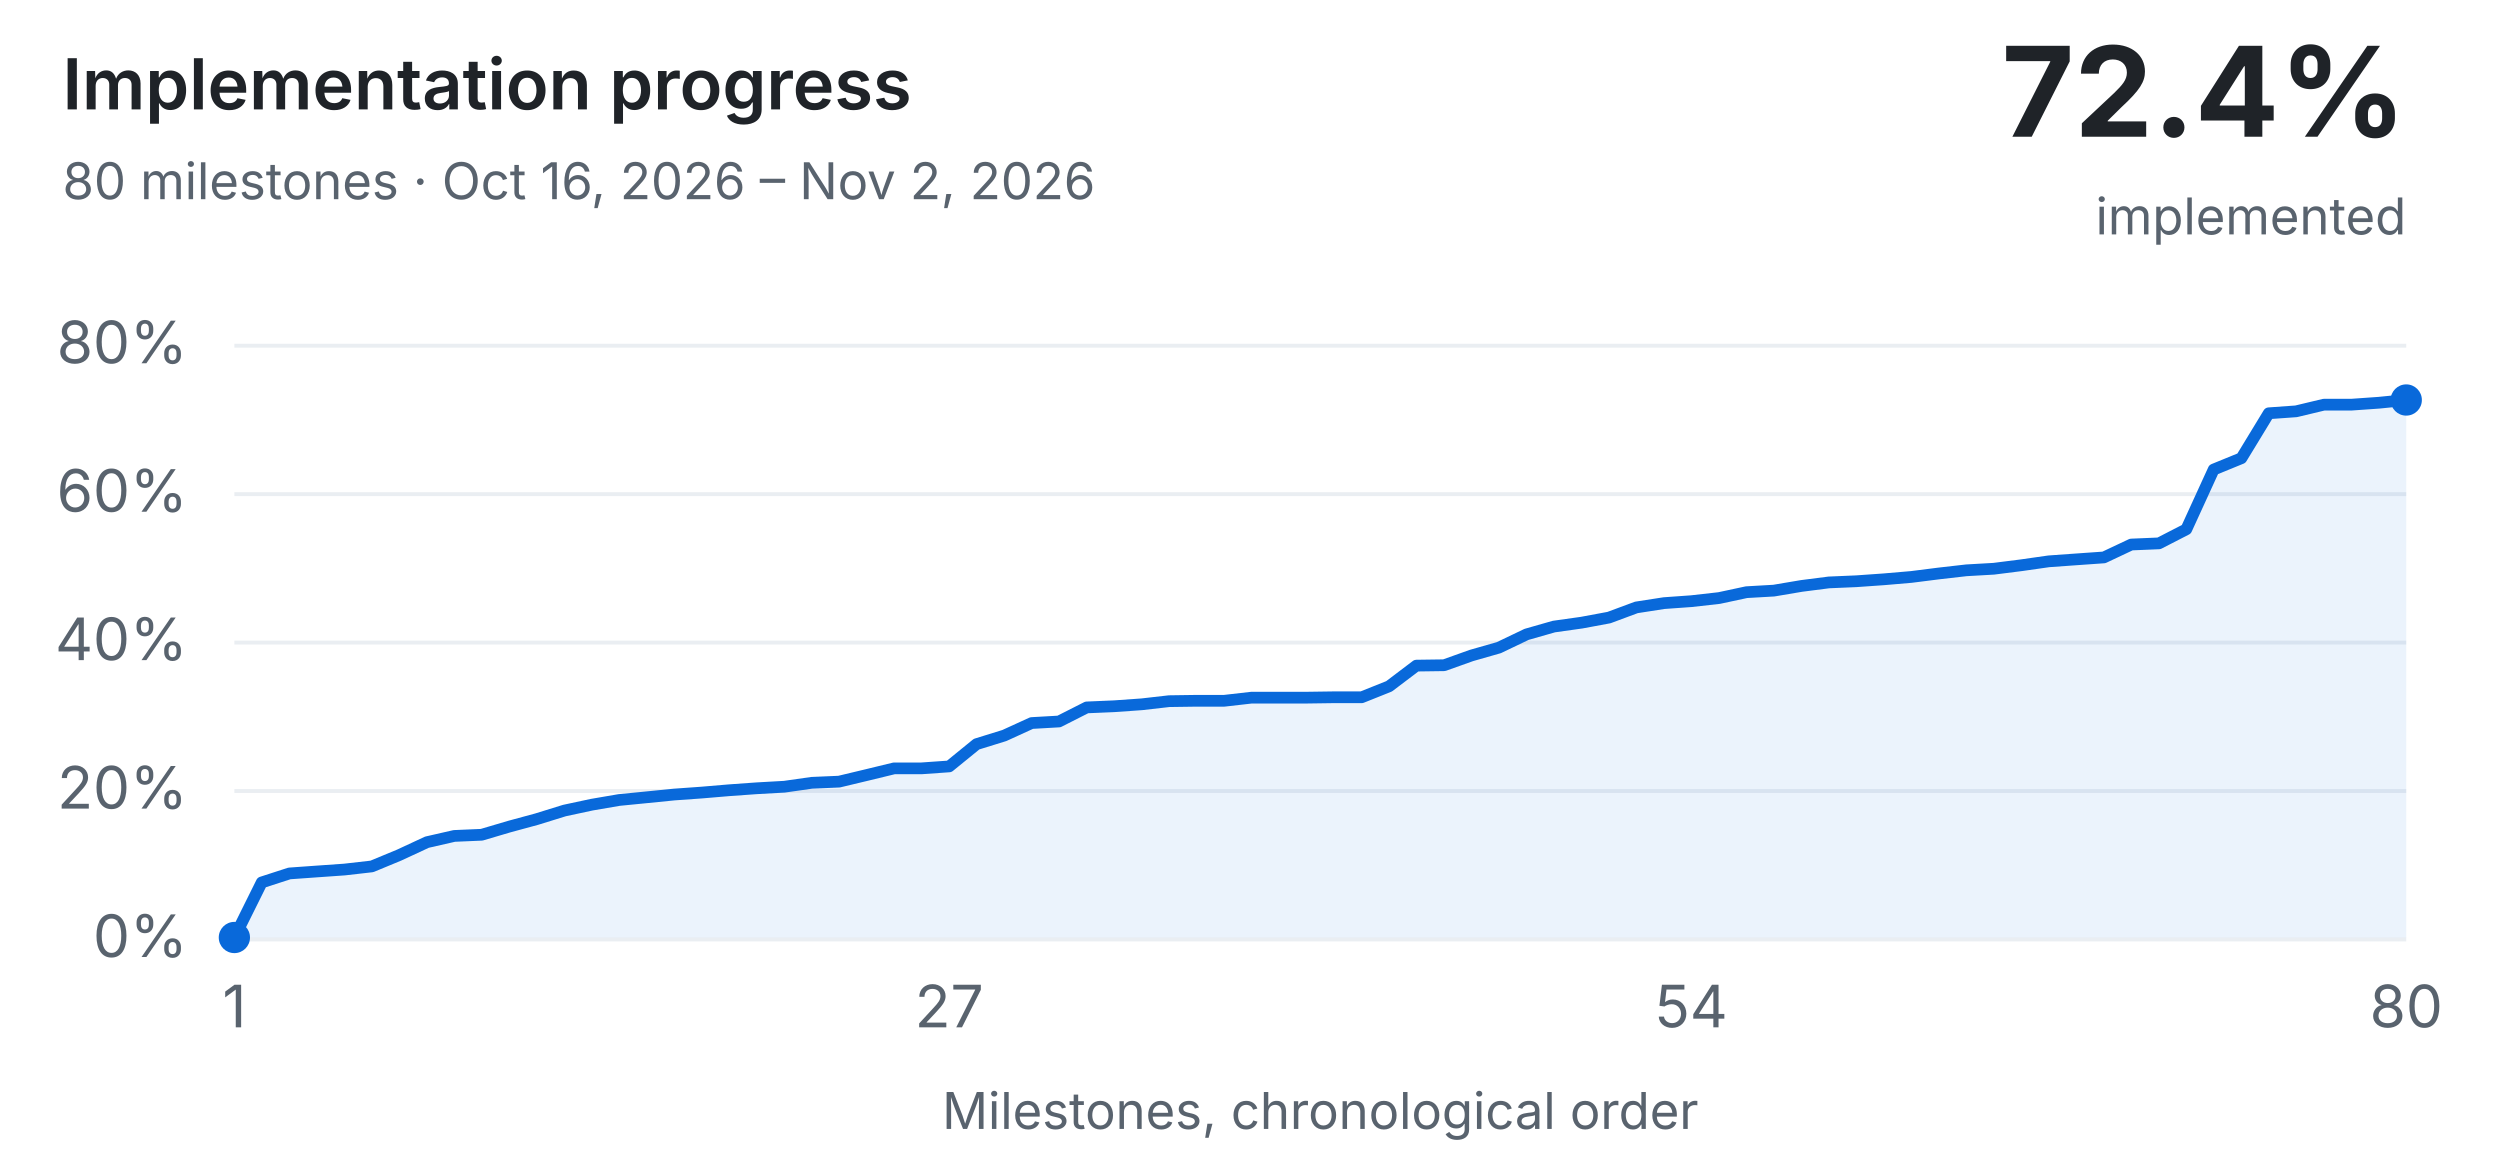
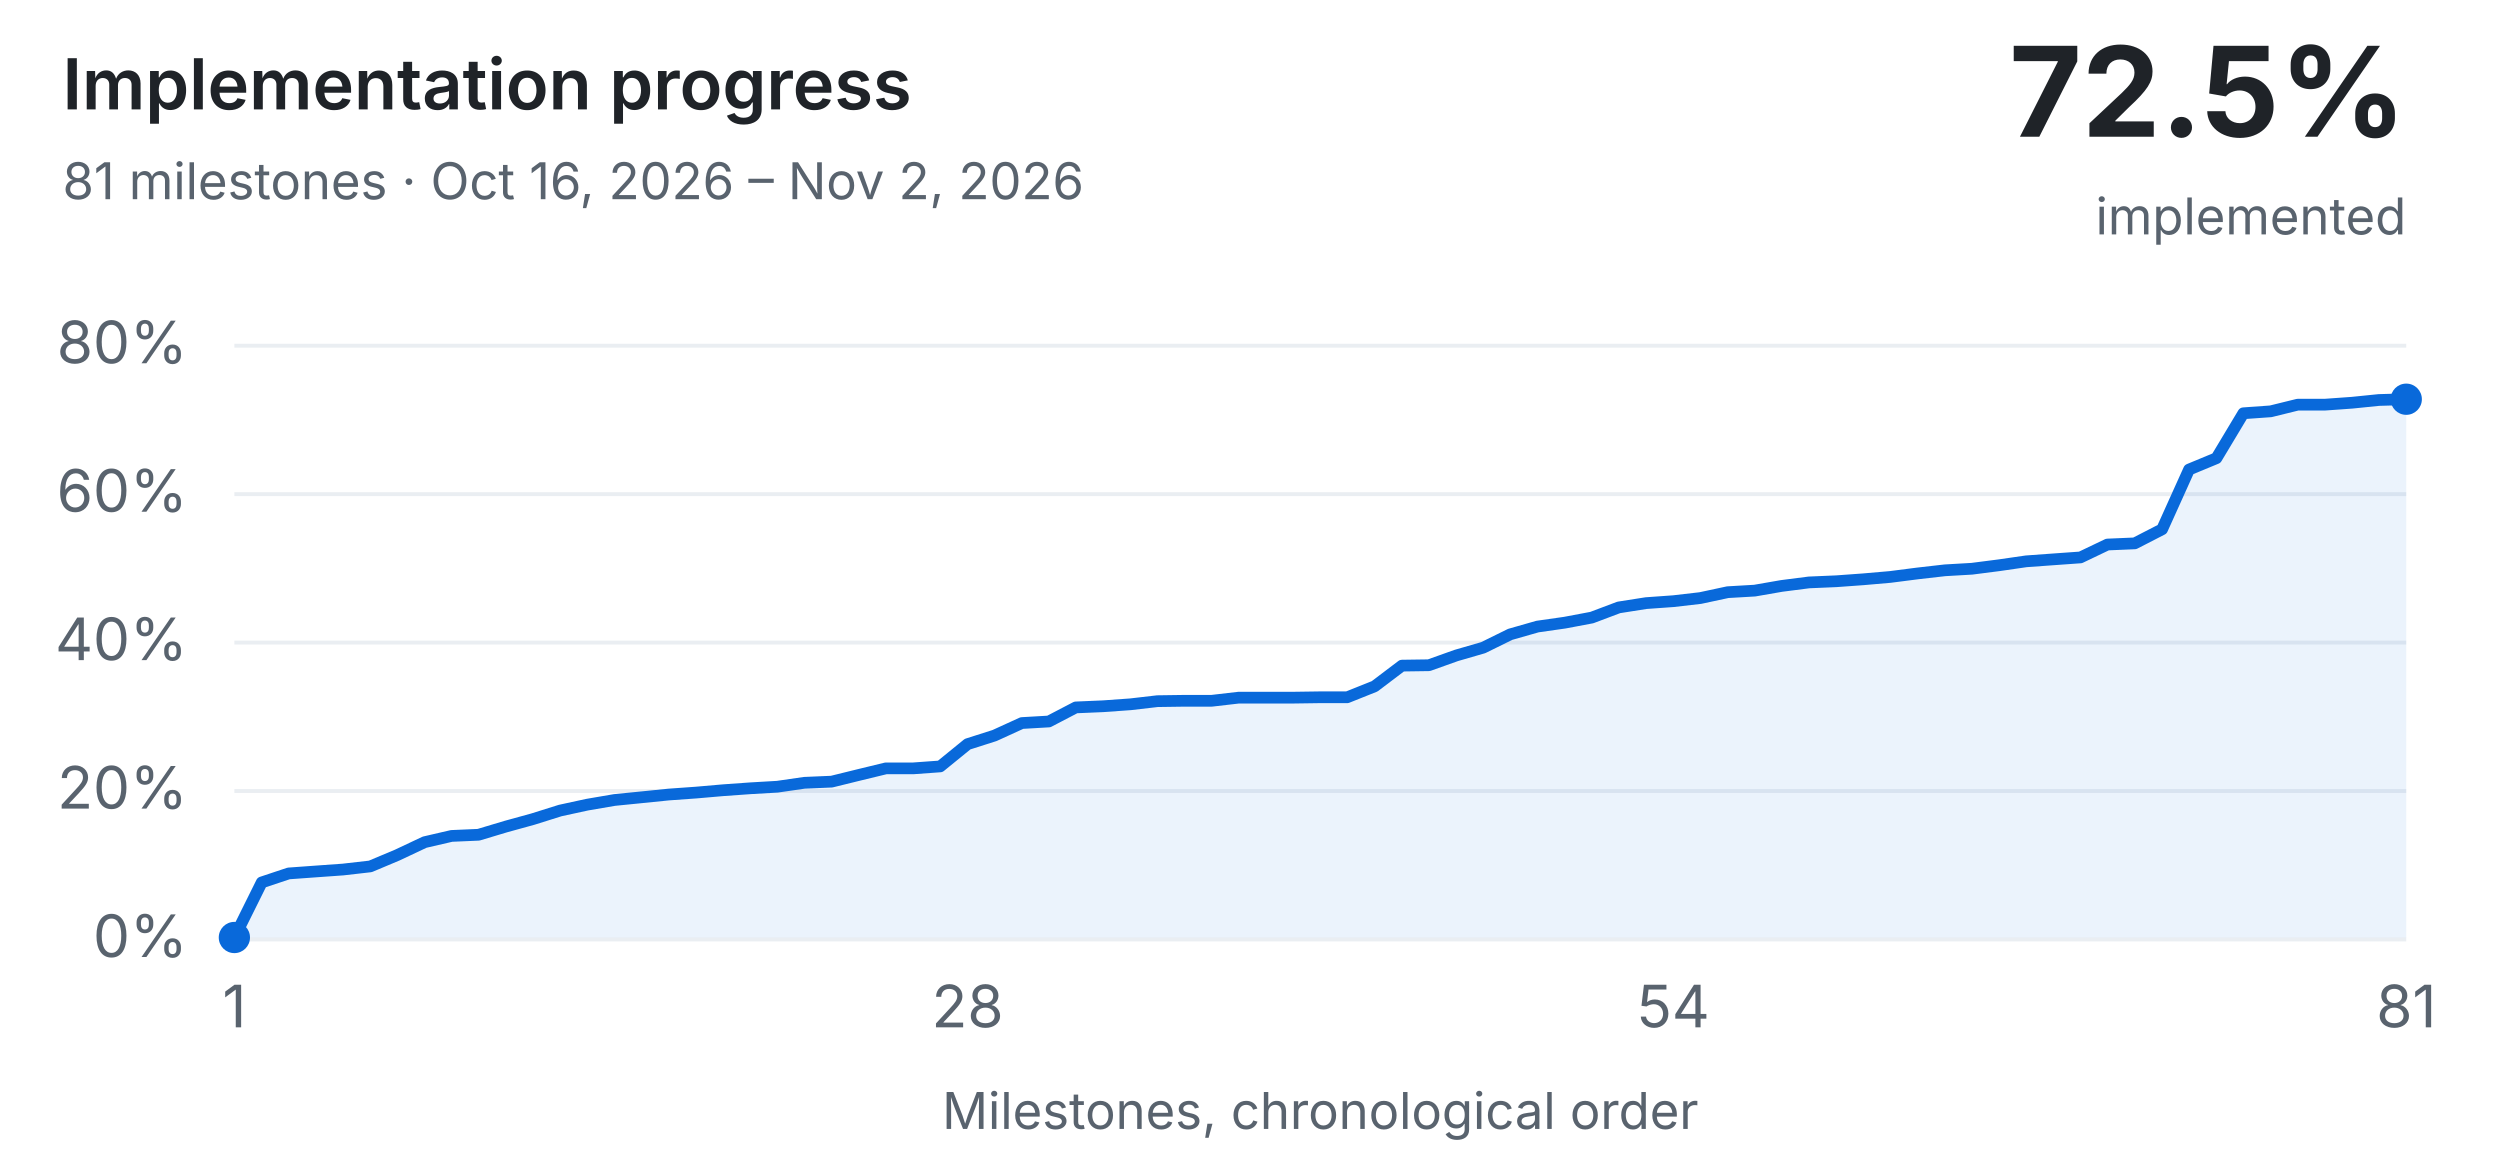
<svg xmlns="http://www.w3.org/2000/svg" width="640" height="300" viewBox="0 0 640 300" role="img" aria-labelledby="history-title history-description">
  <style>text{font:13px system-ui,-apple-system,Segoe UI,sans-serif;fill:#1f2328}.dim{fill:#59636e}.bg{fill:#eaeef2}.done{fill:#1a7f37}.part{fill:#d4a72c}.unchecked{fill:#0969da}@media (prefers-color-scheme:dark){text{fill:#e6edf3}.dim{fill:#9198a1}.bg{fill:#30363d}.done{fill:#3fb950}}</style>
  <style>
  .history-heading{font-size:18px;font-weight:600}
  .history-value{font-size:32px;font-weight:650}
  .history-axis{font-size:15px}
  .history-line{fill:none;stroke:#0969da;stroke-width:3;stroke-linecap:round;stroke-linejoin:round}
  .history-point,.history-area{fill:#0969da}
  .history-area{fill-opacity:.08}
  @media (prefers-color-scheme:dark){.history-line{stroke:#58a6ff}.history-point,.history-area{fill:#58a6ff}}
</style>
  <text class="history-heading" x="16" y="28">Implementation progress</text>
-   <text class="dim" x="16" y="51">80 milestones · Oct 16, 2026 – Nov 2, 2026</text>
-   <text class="history-value" x="616" y="35" text-anchor="end">72.4%</text>
+   <text class="dim" x="16" y="51">81 milestones · Oct 16, 2026 – Nov 2, 2026</text>
+   <text class="history-value" x="616" y="35" text-anchor="end">72.5%</text>
  <text class="dim" x="616" y="60" text-anchor="end">implemented</text>
  <rect class="bg" x="60" y="240.0" width="556" height="1" />
  <text class="dim history-axis" x="48" y="245.0" text-anchor="end">0%</text>
  <rect class="bg" x="60" y="202.0" width="556" height="1" />
  <text class="dim history-axis" x="48" y="207.0" text-anchor="end">20%</text>
  <rect class="bg" x="60" y="164.0" width="556" height="1" />
  <text class="dim history-axis" x="48" y="169.0" text-anchor="end">40%</text>
  <rect class="bg" x="60" y="126.0" width="556" height="1" />
  <text class="dim history-axis" x="48" y="131.0" text-anchor="end">60%</text>
  <rect class="bg" x="60" y="88.0" width="556" height="1" />
  <text class="dim history-axis" x="48" y="93.0" text-anchor="end">80%</text>
-   <polygon class="history-area" points="60.0,240 60.0,240.0 67.0,225.9 74.1,223.6 81.1,223.1 88.2,222.6 95.2,221.8 102.2,218.9 109.3,215.6 116.3,214.0 123.3,213.7 130.4,211.6 137.4,209.7 144.5,207.5 151.5,206.0 158.5,204.8 165.6,204.1 172.6,203.4 179.6,202.9 186.7,202.3 193.7,201.8 200.8,201.4 207.8,200.4 214.8,200.1 221.9,198.4 228.9,196.7 235.9,196.7 243.0,196.2 250.0,190.5 257.1,188.3 264.1,185.1 271.1,184.7 278.2,181.1 285.2,180.8 292.3,180.3 299.3,179.5 306.3,179.4 313.4,179.4 320.4,178.6 327.4,178.6 334.5,178.6 341.5,178.5 348.6,178.5 355.6,175.7 362.6,170.4 369.7,170.3 376.7,167.8 383.7,165.8 390.8,162.4 397.8,160.4 404.9,159.4 411.9,158.1 418.9,155.5 426.0,154.4 433.0,153.9 440.1,153.1 447.1,151.6 454.1,151.2 461.2,150.0 468.2,149.1 475.2,148.8 482.3,148.3 489.3,147.7 496.4,146.8 503.4,146.0 510.4,145.6 517.5,144.7 524.5,143.7 531.5,143.2 538.6,142.7 545.6,139.4 552.7,139.1 559.7,135.5 566.7,120.2 573.8,117.3 580.8,105.8 587.8,105.3 594.9,103.6 601.9,103.6 609.0,103.1 616.0,102.4 616.0,240" />
-   <polyline class="history-line" points="60.0,240.0 67.0,225.9 74.1,223.6 81.1,223.1 88.2,222.6 95.2,221.8 102.2,218.9 109.3,215.6 116.3,214.0 123.3,213.7 130.4,211.6 137.4,209.7 144.5,207.5 151.5,206.0 158.5,204.8 165.6,204.1 172.6,203.4 179.6,202.9 186.7,202.3 193.7,201.8 200.8,201.4 207.8,200.4 214.8,200.1 221.9,198.4 228.9,196.7 235.9,196.7 243.0,196.2 250.0,190.5 257.1,188.3 264.1,185.1 271.1,184.7 278.2,181.1 285.2,180.8 292.3,180.3 299.3,179.5 306.3,179.4 313.4,179.4 320.4,178.6 327.4,178.6 334.5,178.6 341.5,178.5 348.6,178.5 355.6,175.7 362.6,170.4 369.7,170.3 376.7,167.8 383.7,165.8 390.8,162.4 397.8,160.4 404.9,159.4 411.9,158.1 418.9,155.5 426.0,154.4 433.0,153.9 440.1,153.1 447.1,151.6 454.1,151.2 461.2,150.0 468.2,149.1 475.2,148.8 482.3,148.3 489.3,147.7 496.4,146.8 503.4,146.0 510.4,145.6 517.5,144.7 524.5,143.7 531.5,143.2 538.6,142.7 545.6,139.4 552.7,139.1 559.7,135.5 566.7,120.2 573.8,117.3 580.8,105.8 587.8,105.3 594.9,103.6 601.9,103.6 609.0,103.1 616.0,102.4" />
+   <polygon class="history-area" points="60.0,240 60.0,240.0 67.0,225.9 73.9,223.6 80.8,223.1 87.8,222.6 94.8,221.8 101.7,218.9 108.7,215.6 115.6,214.0 122.5,213.7 129.5,211.6 136.4,209.7 143.4,207.5 150.3,206.0 157.3,204.8 164.3,204.1 171.2,203.4 178.2,202.9 185.1,202.3 192.1,201.8 199.0,201.4 205.9,200.4 212.9,200.1 219.8,198.4 226.8,196.7 233.8,196.7 240.7,196.2 247.7,190.5 254.6,188.3 261.6,185.1 268.5,184.7 275.4,181.1 282.4,180.8 289.4,180.3 296.3,179.5 303.3,179.4 310.2,179.4 317.1,178.6 324.1,178.6 331.1,178.6 338.0,178.5 344.9,178.5 351.9,175.7 358.9,170.4 365.8,170.3 372.8,167.8 379.7,165.8 386.6,162.4 393.6,160.4 400.6,159.4 407.5,158.1 414.4,155.5 421.4,154.4 428.4,153.9 435.3,153.1 442.3,151.6 449.2,151.2 456.1,150.0 463.1,149.1 470.1,148.8 477.0,148.3 483.9,147.7 490.9,146.8 497.9,146.0 504.8,145.6 511.8,144.7 518.7,143.7 525.6,143.2 532.6,142.7 539.5,139.4 546.5,139.1 553.5,135.5 560.4,120.2 567.4,117.3 574.3,105.8 581.3,105.3 588.2,103.6 595.1,103.6 602.1,103.1 609.0,102.4 616.0,102.2 616.0,240" />
+   <polyline class="history-line" points="60.0,240.0 67.0,225.9 73.9,223.6 80.8,223.1 87.8,222.6 94.8,221.8 101.7,218.9 108.7,215.6 115.6,214.0 122.5,213.7 129.5,211.6 136.4,209.7 143.4,207.5 150.3,206.0 157.3,204.8 164.3,204.1 171.2,203.4 178.2,202.9 185.1,202.3 192.1,201.8 199.0,201.4 205.9,200.4 212.9,200.1 219.8,198.4 226.8,196.7 233.8,196.7 240.7,196.2 247.7,190.5 254.6,188.3 261.6,185.1 268.5,184.7 275.4,181.1 282.4,180.8 289.4,180.3 296.3,179.5 303.3,179.4 310.2,179.4 317.1,178.6 324.1,178.6 331.1,178.6 338.0,178.5 344.9,178.5 351.9,175.7 358.9,170.4 365.8,170.3 372.8,167.8 379.7,165.8 386.6,162.4 393.6,160.4 400.6,159.4 407.5,158.1 414.4,155.5 421.4,154.4 428.4,153.9 435.3,153.1 442.3,151.6 449.2,151.2 456.1,150.0 463.1,149.1 470.1,148.8 477.0,148.3 483.9,147.7 490.9,146.8 497.9,146.0 504.8,145.6 511.8,144.7 518.7,143.7 525.6,143.2 532.6,142.7 539.5,139.4 546.5,139.1 553.5,135.5 560.4,120.2 567.4,117.3 574.3,105.8 581.3,105.3 588.2,103.6 595.1,103.6 602.1,103.1 609.0,102.4 616.0,102.2" />
  <circle class="history-point" cx="60.0" cy="240.0" r="4" />
  <circle fill="transparent" cx="67.0" cy="225.9" r="3" />
-   <circle fill="transparent" cx="74.1" cy="223.6" r="3" />
-   <circle fill="transparent" cx="81.1" cy="223.1" r="3" />
-   <circle fill="transparent" cx="88.2" cy="222.6" r="3" />
-   <circle fill="transparent" cx="95.2" cy="221.8" r="3" />
-   <circle fill="transparent" cx="102.2" cy="218.9" r="3" />
-   <circle fill="transparent" cx="109.3" cy="215.6" r="3" />
-   <circle fill="transparent" cx="116.3" cy="214.0" r="3" />
-   <circle fill="transparent" cx="123.3" cy="213.7" r="3" />
-   <circle fill="transparent" cx="130.4" cy="211.6" r="3" />
-   <circle fill="transparent" cx="137.4" cy="209.7" r="3" />
-   <circle fill="transparent" cx="144.5" cy="207.5" r="3" />
-   <circle fill="transparent" cx="151.5" cy="206.0" r="3" />
-   <circle fill="transparent" cx="158.5" cy="204.8" r="3" />
-   <circle fill="transparent" cx="165.6" cy="204.1" r="3" />
-   <circle fill="transparent" cx="172.6" cy="203.4" r="3" />
-   <circle fill="transparent" cx="179.6" cy="202.9" r="3" />
-   <circle fill="transparent" cx="186.7" cy="202.3" r="3" />
-   <circle fill="transparent" cx="193.7" cy="201.8" r="3" />
-   <circle fill="transparent" cx="200.8" cy="201.4" r="3" />
-   <circle fill="transparent" cx="207.8" cy="200.4" r="3" />
-   <circle fill="transparent" cx="214.8" cy="200.1" r="3" />
-   <circle fill="transparent" cx="221.9" cy="198.4" r="3" />
-   <circle fill="transparent" cx="228.9" cy="196.7" r="3" />
-   <circle fill="transparent" cx="235.9" cy="196.7" r="3" />
-   <circle fill="transparent" cx="243.0" cy="196.2" r="3" />
-   <circle fill="transparent" cx="250.0" cy="190.5" r="3" />
-   <circle fill="transparent" cx="257.1" cy="188.3" r="3" />
-   <circle fill="transparent" cx="264.1" cy="185.1" r="3" />
-   <circle fill="transparent" cx="271.1" cy="184.7" r="3" />
-   <circle fill="transparent" cx="278.2" cy="181.1" r="3" />
-   <circle fill="transparent" cx="285.2" cy="180.8" r="3" />
-   <circle fill="transparent" cx="292.3" cy="180.3" r="3" />
-   <circle fill="transparent" cx="299.3" cy="179.5" r="3" />
-   <circle fill="transparent" cx="306.3" cy="179.4" r="3" />
-   <circle fill="transparent" cx="313.4" cy="179.4" r="3" />
-   <circle fill="transparent" cx="320.4" cy="178.6" r="3" />
-   <circle fill="transparent" cx="327.4" cy="178.6" r="3" />
-   <circle fill="transparent" cx="334.5" cy="178.6" r="3" />
-   <circle fill="transparent" cx="341.5" cy="178.5" r="3" />
-   <circle fill="transparent" cx="348.6" cy="178.5" r="3" />
-   <circle fill="transparent" cx="355.6" cy="175.7" r="3" />
-   <circle fill="transparent" cx="362.6" cy="170.4" r="3" />
-   <circle fill="transparent" cx="369.7" cy="170.3" r="3" />
-   <circle fill="transparent" cx="376.7" cy="167.8" r="3" />
-   <circle fill="transparent" cx="383.7" cy="165.8" r="3" />
-   <circle fill="transparent" cx="390.8" cy="162.4" r="3" />
-   <circle fill="transparent" cx="397.8" cy="160.4" r="3" />
-   <circle fill="transparent" cx="404.9" cy="159.4" r="3" />
-   <circle fill="transparent" cx="411.9" cy="158.1" r="3" />
-   <circle fill="transparent" cx="418.9" cy="155.5" r="3" />
-   <circle fill="transparent" cx="426.0" cy="154.4" r="3" />
-   <circle fill="transparent" cx="433.0" cy="153.9" r="3" />
-   <circle fill="transparent" cx="440.1" cy="153.1" r="3" />
-   <circle fill="transparent" cx="447.1" cy="151.6" r="3" />
-   <circle fill="transparent" cx="454.1" cy="151.2" r="3" />
-   <circle fill="transparent" cx="461.2" cy="150.0" r="3" />
-   <circle fill="transparent" cx="468.2" cy="149.1" r="3" />
-   <circle fill="transparent" cx="475.2" cy="148.8" r="3" />
-   <circle fill="transparent" cx="482.3" cy="148.3" r="3" />
-   <circle fill="transparent" cx="489.3" cy="147.7" r="3" />
-   <circle fill="transparent" cx="496.4" cy="146.8" r="3" />
-   <circle fill="transparent" cx="503.4" cy="146.0" r="3" />
-   <circle fill="transparent" cx="510.4" cy="145.6" r="3" />
-   <circle fill="transparent" cx="517.5" cy="144.7" r="3" />
-   <circle fill="transparent" cx="524.5" cy="143.7" r="3" />
-   <circle fill="transparent" cx="531.5" cy="143.2" r="3" />
-   <circle fill="transparent" cx="538.6" cy="142.7" r="3" />
-   <circle fill="transparent" cx="545.6" cy="139.4" r="3" />
-   <circle fill="transparent" cx="552.7" cy="139.1" r="3" />
-   <circle fill="transparent" cx="559.7" cy="135.5" r="3" />
-   <circle fill="transparent" cx="566.7" cy="120.2" r="3" />
-   <circle fill="transparent" cx="573.8" cy="117.3" r="3" />
-   <circle fill="transparent" cx="580.8" cy="105.8" r="3" />
-   <circle fill="transparent" cx="587.8" cy="105.3" r="3" />
-   <circle fill="transparent" cx="594.9" cy="103.6" r="3" />
-   <circle fill="transparent" cx="601.9" cy="103.6" r="3" />
-   <circle fill="transparent" cx="609.0" cy="103.1" r="3" />
-   <circle class="history-point" cx="616.0" cy="102.4" r="4" />
+   <circle fill="transparent" cx="73.9" cy="223.6" r="3" />
+   <circle fill="transparent" cx="80.8" cy="223.1" r="3" />
+   <circle fill="transparent" cx="87.8" cy="222.6" r="3" />
+   <circle fill="transparent" cx="94.8" cy="221.8" r="3" />
+   <circle fill="transparent" cx="101.7" cy="218.9" r="3" />
+   <circle fill="transparent" cx="108.7" cy="215.6" r="3" />
+   <circle fill="transparent" cx="115.6" cy="214.0" r="3" />
+   <circle fill="transparent" cx="122.5" cy="213.7" r="3" />
+   <circle fill="transparent" cx="129.5" cy="211.6" r="3" />
+   <circle fill="transparent" cx="136.4" cy="209.7" r="3" />
+   <circle fill="transparent" cx="143.4" cy="207.5" r="3" />
+   <circle fill="transparent" cx="150.3" cy="206.0" r="3" />
+   <circle fill="transparent" cx="157.3" cy="204.8" r="3" />
+   <circle fill="transparent" cx="164.3" cy="204.1" r="3" />
+   <circle fill="transparent" cx="171.2" cy="203.4" r="3" />
+   <circle fill="transparent" cx="178.2" cy="202.9" r="3" />
+   <circle fill="transparent" cx="185.1" cy="202.3" r="3" />
+   <circle fill="transparent" cx="192.1" cy="201.8" r="3" />
+   <circle fill="transparent" cx="199.0" cy="201.4" r="3" />
+   <circle fill="transparent" cx="205.9" cy="200.4" r="3" />
+   <circle fill="transparent" cx="212.9" cy="200.1" r="3" />
+   <circle fill="transparent" cx="219.8" cy="198.4" r="3" />
+   <circle fill="transparent" cx="226.8" cy="196.7" r="3" />
+   <circle fill="transparent" cx="233.8" cy="196.7" r="3" />
+   <circle fill="transparent" cx="240.7" cy="196.2" r="3" />
+   <circle fill="transparent" cx="247.7" cy="190.5" r="3" />
+   <circle fill="transparent" cx="254.6" cy="188.3" r="3" />
+   <circle fill="transparent" cx="261.6" cy="185.1" r="3" />
+   <circle fill="transparent" cx="268.5" cy="184.7" r="3" />
+   <circle fill="transparent" cx="275.4" cy="181.1" r="3" />
+   <circle fill="transparent" cx="282.4" cy="180.8" r="3" />
+   <circle fill="transparent" cx="289.4" cy="180.3" r="3" />
+   <circle fill="transparent" cx="296.3" cy="179.5" r="3" />
+   <circle fill="transparent" cx="303.3" cy="179.4" r="3" />
+   <circle fill="transparent" cx="310.2" cy="179.4" r="3" />
+   <circle fill="transparent" cx="317.1" cy="178.6" r="3" />
+   <circle fill="transparent" cx="324.1" cy="178.6" r="3" />
+   <circle fill="transparent" cx="331.1" cy="178.6" r="3" />
+   <circle fill="transparent" cx="338.0" cy="178.5" r="3" />
+   <circle fill="transparent" cx="344.9" cy="178.5" r="3" />
+   <circle fill="transparent" cx="351.9" cy="175.7" r="3" />
+   <circle fill="transparent" cx="358.9" cy="170.4" r="3" />
+   <circle fill="transparent" cx="365.8" cy="170.3" r="3" />
+   <circle fill="transparent" cx="372.8" cy="167.8" r="3" />
+   <circle fill="transparent" cx="379.7" cy="165.8" r="3" />
+   <circle fill="transparent" cx="386.6" cy="162.4" r="3" />
+   <circle fill="transparent" cx="393.6" cy="160.4" r="3" />
+   <circle fill="transparent" cx="400.6" cy="159.4" r="3" />
+   <circle fill="transparent" cx="407.5" cy="158.1" r="3" />
+   <circle fill="transparent" cx="414.4" cy="155.5" r="3" />
+   <circle fill="transparent" cx="421.4" cy="154.4" r="3" />
+   <circle fill="transparent" cx="428.4" cy="153.9" r="3" />
+   <circle fill="transparent" cx="435.3" cy="153.1" r="3" />
+   <circle fill="transparent" cx="442.3" cy="151.6" r="3" />
+   <circle fill="transparent" cx="449.2" cy="151.2" r="3" />
+   <circle fill="transparent" cx="456.1" cy="150.0" r="3" />
+   <circle fill="transparent" cx="463.1" cy="149.1" r="3" />
+   <circle fill="transparent" cx="470.1" cy="148.8" r="3" />
+   <circle fill="transparent" cx="477.0" cy="148.3" r="3" />
+   <circle fill="transparent" cx="483.9" cy="147.7" r="3" />
+   <circle fill="transparent" cx="490.9" cy="146.8" r="3" />
+   <circle fill="transparent" cx="497.9" cy="146.0" r="3" />
+   <circle fill="transparent" cx="504.8" cy="145.6" r="3" />
+   <circle fill="transparent" cx="511.8" cy="144.7" r="3" />
+   <circle fill="transparent" cx="518.7" cy="143.7" r="3" />
+   <circle fill="transparent" cx="525.6" cy="143.2" r="3" />
+   <circle fill="transparent" cx="532.6" cy="142.7" r="3" />
+   <circle fill="transparent" cx="539.5" cy="139.4" r="3" />
+   <circle fill="transparent" cx="546.5" cy="139.1" r="3" />
+   <circle fill="transparent" cx="553.5" cy="135.5" r="3" />
+   <circle fill="transparent" cx="560.4" cy="120.2" r="3" />
+   <circle fill="transparent" cx="567.4" cy="117.3" r="3" />
+   <circle fill="transparent" cx="574.3" cy="105.8" r="3" />
+   <circle fill="transparent" cx="581.3" cy="105.3" r="3" />
+   <circle fill="transparent" cx="588.2" cy="103.6" r="3" />
+   <circle fill="transparent" cx="595.1" cy="103.6" r="3" />
+   <circle fill="transparent" cx="602.1" cy="103.1" r="3" />
+   <circle fill="transparent" cx="609.0" cy="102.4" r="3" />
+   <circle class="history-point" cx="616.0" cy="102.2" r="4" />
  <text class="dim history-axis" x="60.0" y="263" text-anchor="middle">1</text>
-   <text class="dim history-axis" x="243.0" y="263" text-anchor="middle">27</text>
-   <text class="dim history-axis" x="433.0" y="263" text-anchor="middle">54</text>
-   <text class="dim history-axis" x="616.0" y="263" text-anchor="middle">80</text>
+   <text class="dim history-axis" x="247.7" y="263" text-anchor="middle">28</text>
+   <text class="dim history-axis" x="428.4" y="263" text-anchor="middle">54</text>
+   <text class="dim history-axis" x="616.0" y="263" text-anchor="middle">81</text>
  <text class="dim" x="338" y="289" text-anchor="middle">Milestones, chronological order</text>
</svg>
